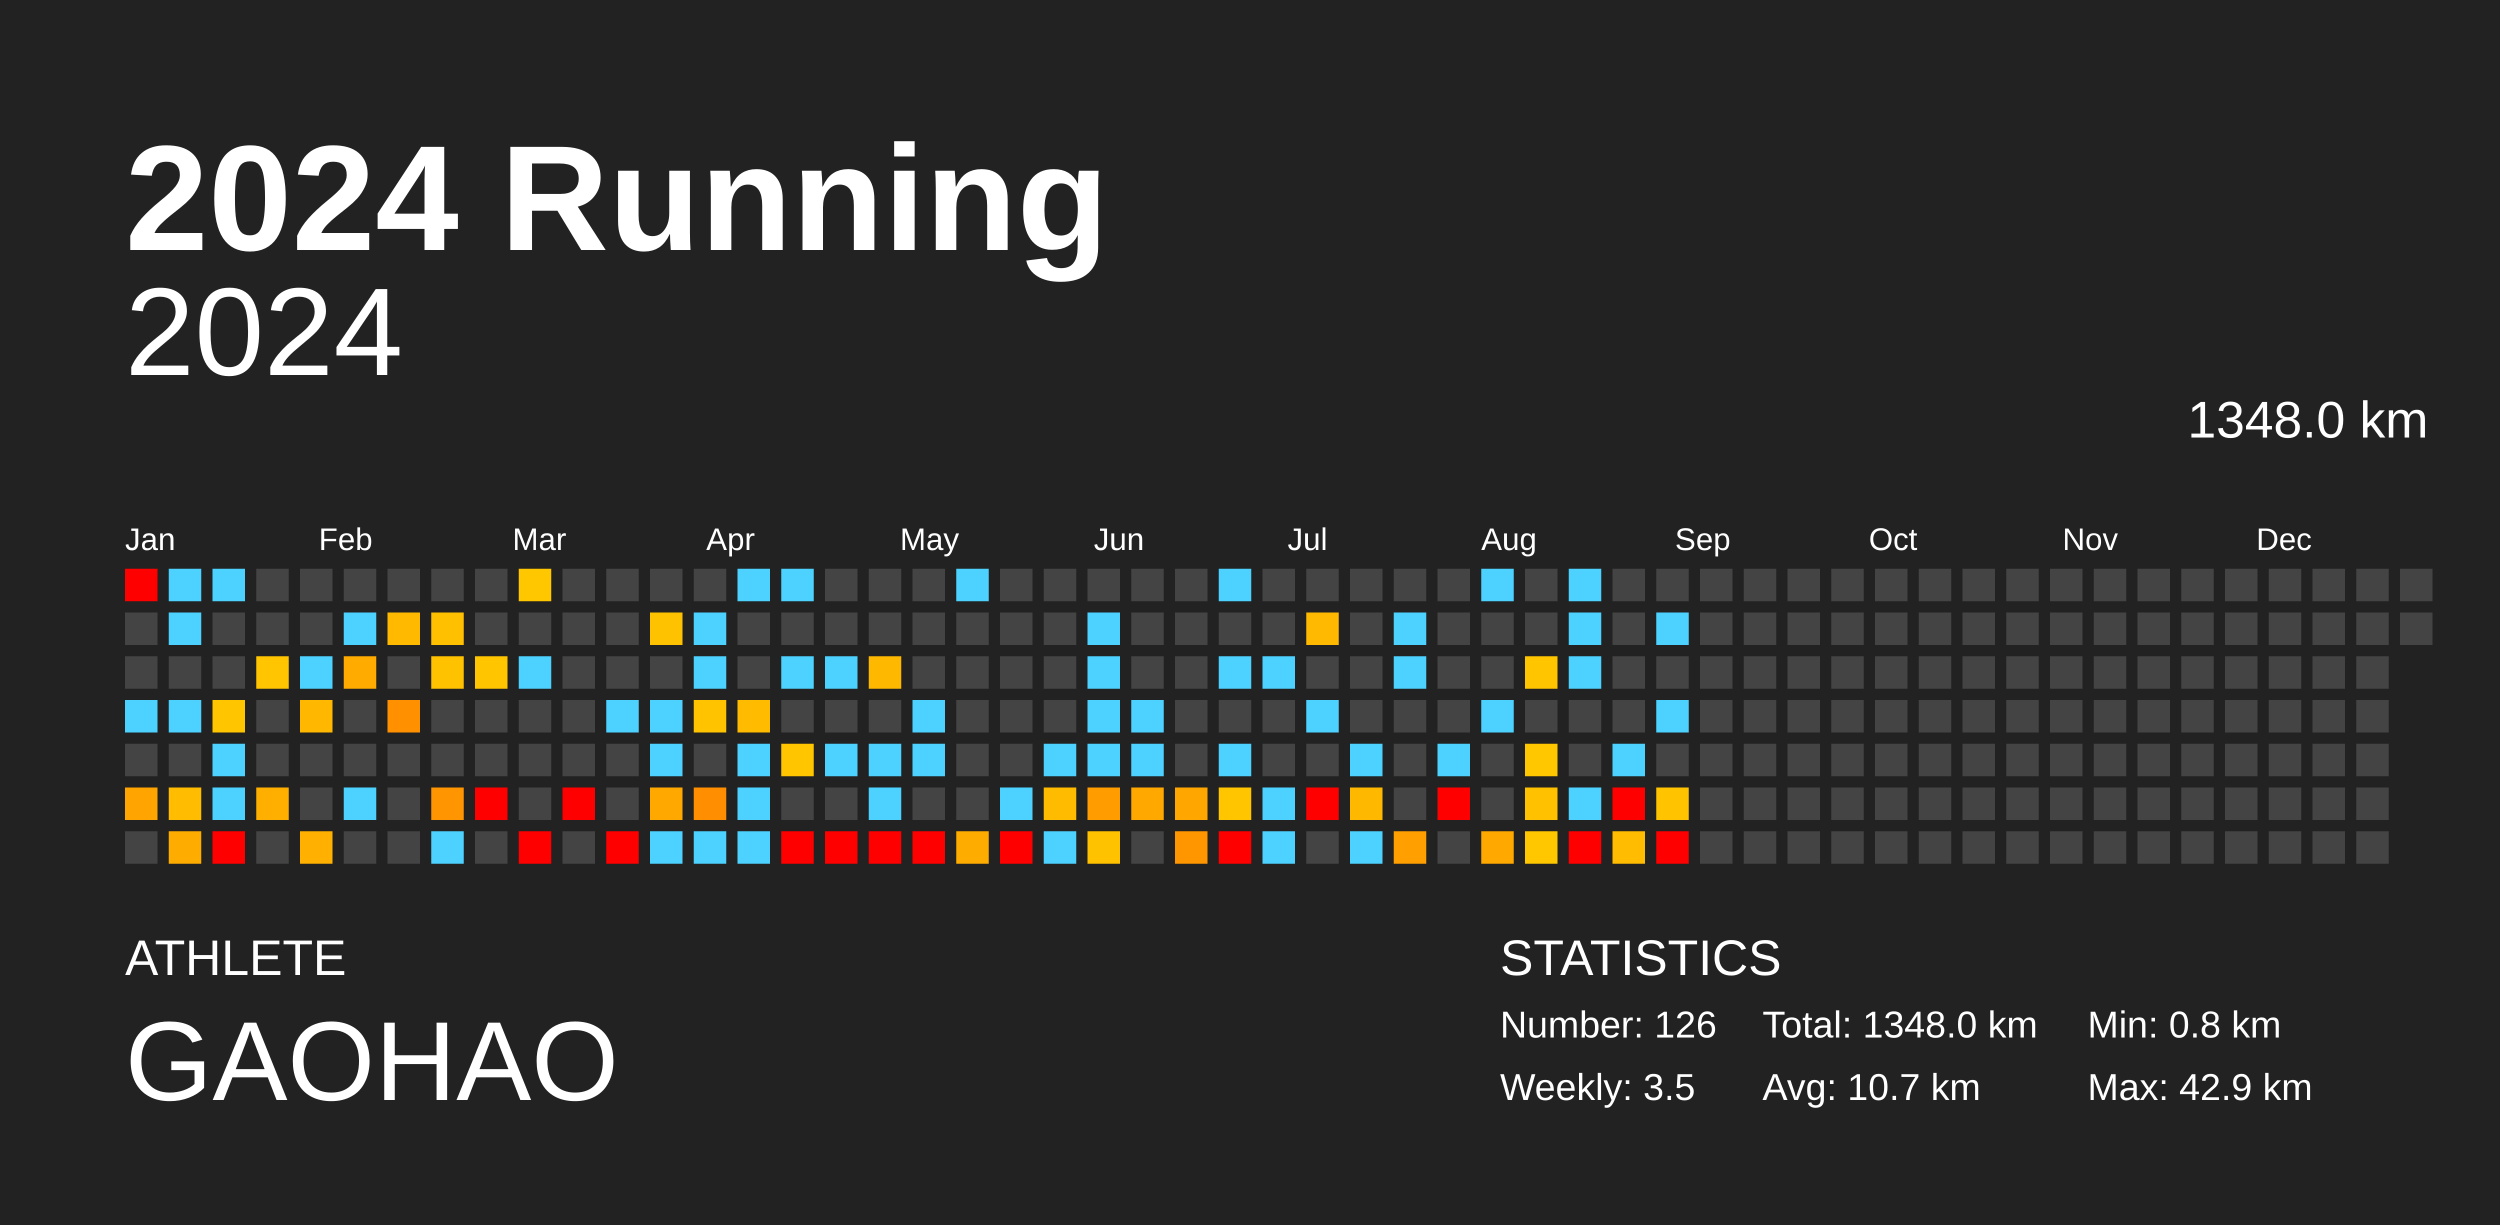
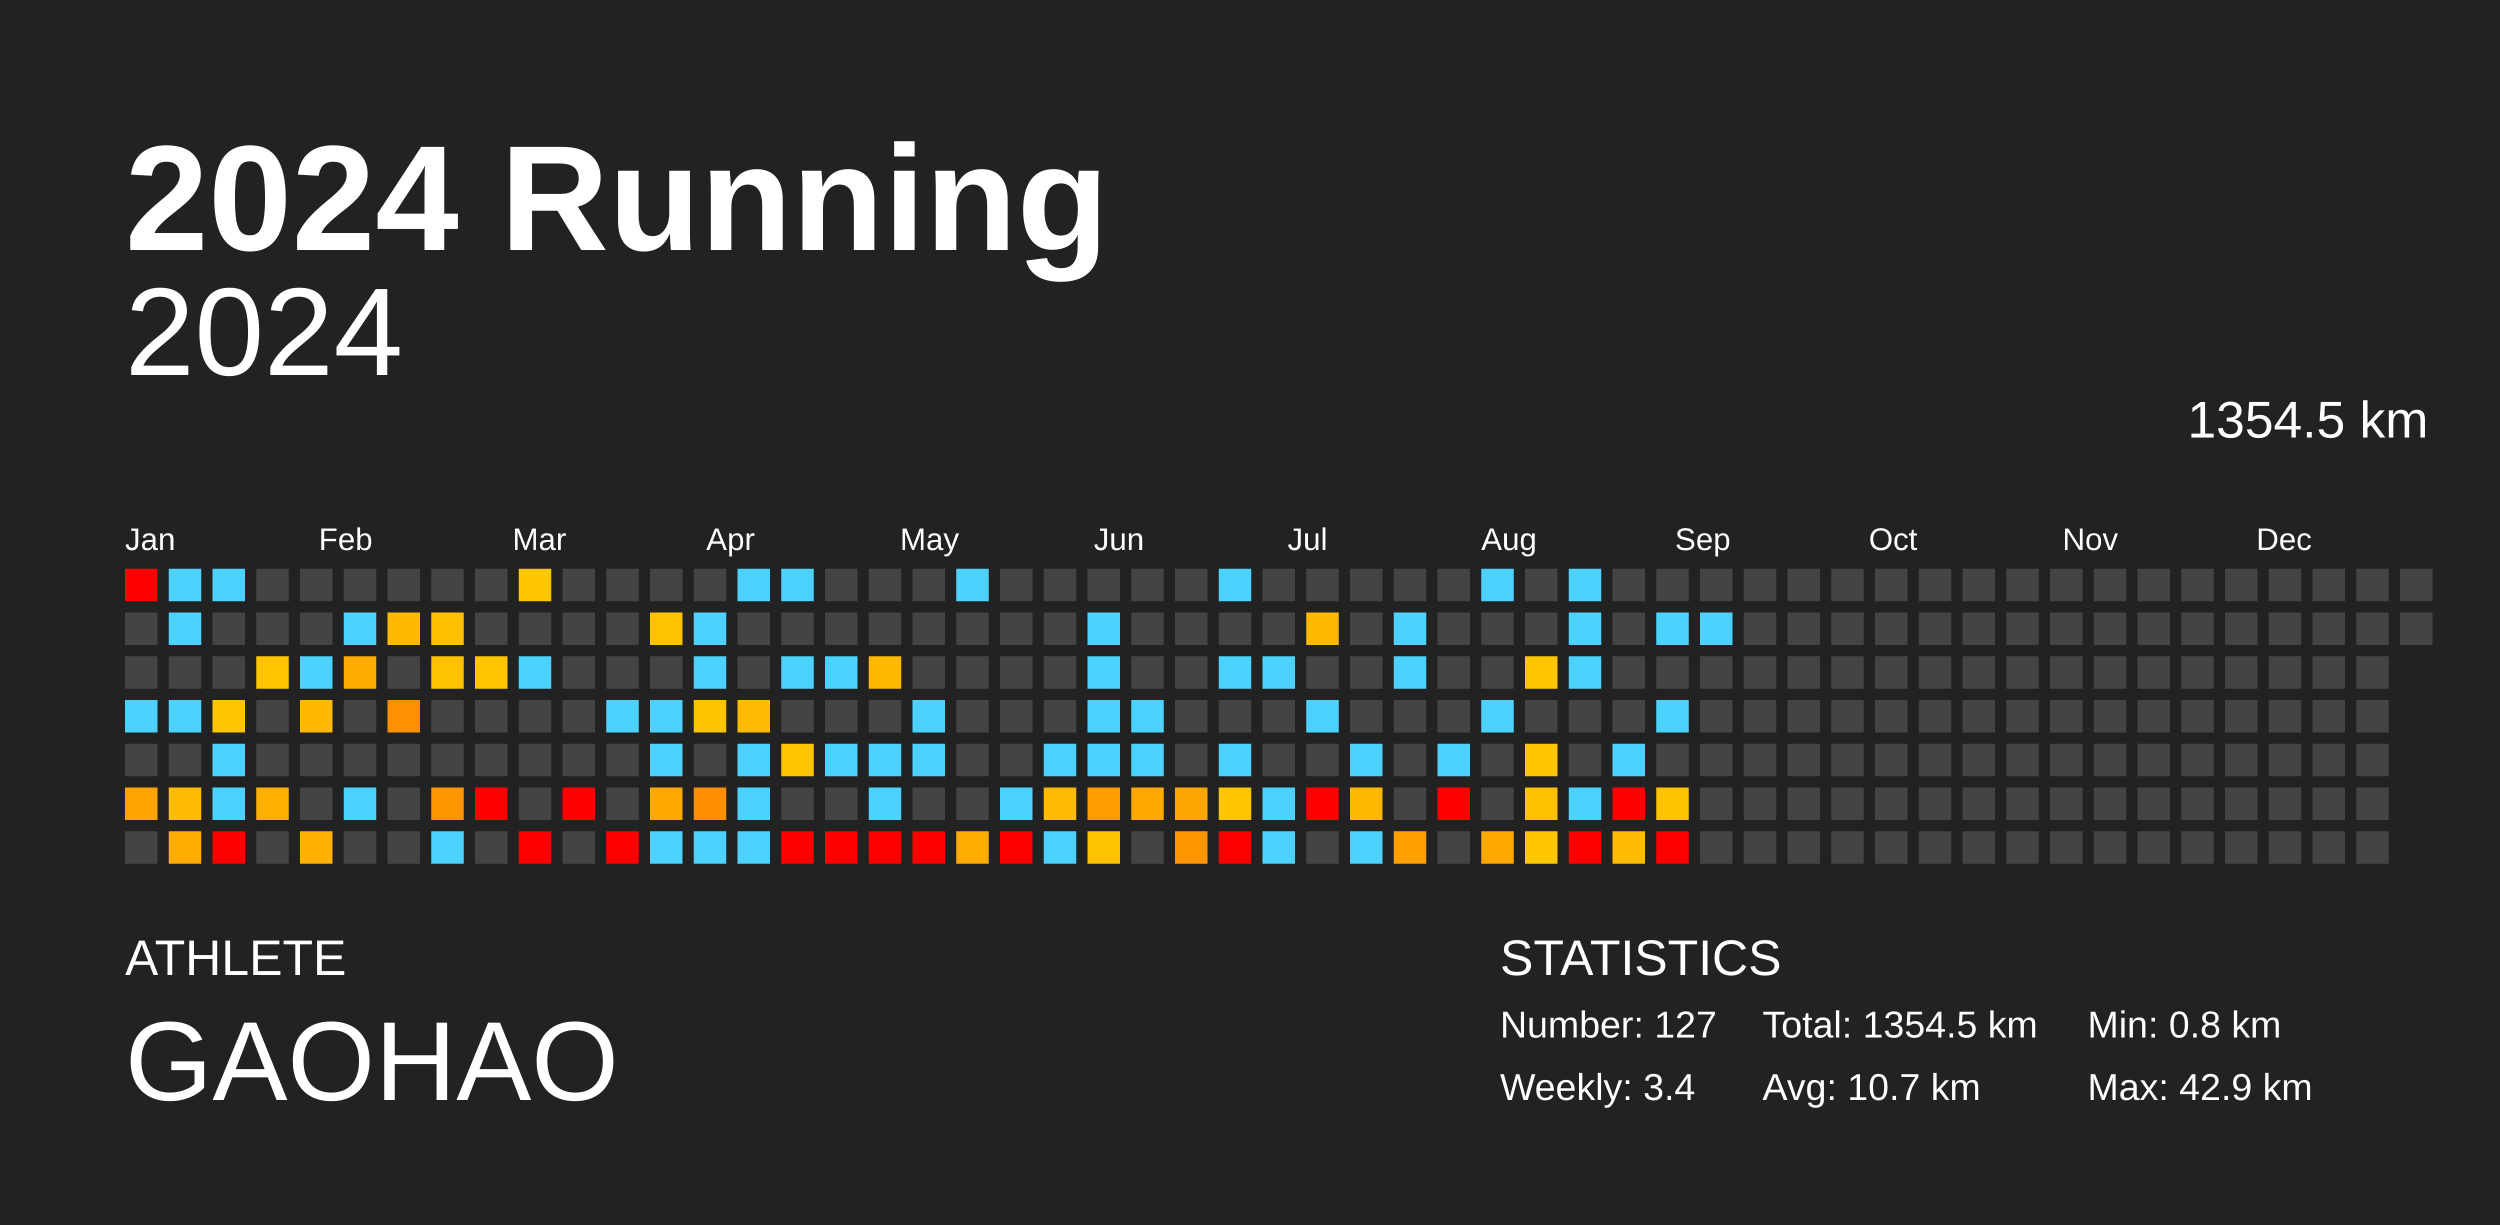
<svg xmlns="http://www.w3.org/2000/svg" baseProfile="full" height="98mm" version="1.1" viewBox="0,0,200,98" width="200mm">
  <defs />
  <rect fill="#222222" height="98" width="200" x="0" y="0" />
  <text fill="#FFFFFF" style="font-size:12px; font-family:Arial; font-weight:bold;" x="10" y="20">2024 Running</text>
  <text fill="#FFFFFF" style="font-size:4px; font-family:Arial" x="10" y="78">ATHLETE</text>
  <text fill="#FFFFFF" style="font-size:9px; font-family:Arial" x="10" y="88">GAOHAO</text>
  <text fill="#FFFFFF" style="font-size:4px; font-family:Arial" x="120" y="78">STATISTICS</text>
-   <text fill="#FFFFFF" style="font-size:3px; font-family:Arial" x="120" y="83">Number: 126</text>
-   <text fill="#FFFFFF" style="font-size:3px; font-family:Arial" x="120" y="88">Weekly: 3.5</text>
-   <text fill="#FFFFFF" style="font-size:3px; font-family:Arial" x="141" y="83">Total: 1348.0 km</text>
+   <text fill="#FFFFFF" style="font-size:3px; font-family:Arial" x="120" y="83">Number: 127</text>
+   <text fill="#FFFFFF" style="font-size:3px; font-family:Arial" x="120" y="88">Weekly: 3.4</text>
+   <text fill="#FFFFFF" style="font-size:3px; font-family:Arial" x="141" y="83">Total: 1354.5 km</text>
  <text fill="#FFFFFF" style="font-size:3px; font-family:Arial" x="141" y="88">Avg: 10.7 km</text>
  <text fill="#FFFFFF" style="font-size:3px; font-family:Arial" x="167" y="83">Min: 0.8 km</text>
  <text fill="#FFFFFF" style="font-size:3px; font-family:Arial" x="167" y="88">Max: 42.9 km</text>
  <text alignment-baseline="hanging" fill="#FFFFFF" style="font-size:10.0px; font-family:Arial;" x="10" y="30">2024</text>
-   <text alignment-baseline="hanging" fill="#FFFFFF" style="font-size:4.125px; font-family:Arial;" x="175" y="35">1348.0 km</text>
+   <text alignment-baseline="hanging" fill="#FFFFFF" style="font-size:4.125px; font-family:Arial;" x="175" y="35">1354.5 km</text>
  <text fill="#FFFFFF" style="font-size:2.5px; font-family:Arial" x="10.0" y="44">Jan</text>
  <text fill="#FFFFFF" style="font-size:2.5px; font-family:Arial" x="25.5" y="44">Feb</text>
  <text fill="#FFFFFF" style="font-size:2.5px; font-family:Arial" x="41.0" y="44">Mar</text>
  <text fill="#FFFFFF" style="font-size:2.5px; font-family:Arial" x="56.5" y="44">Apr</text>
  <text fill="#FFFFFF" style="font-size:2.5px; font-family:Arial" x="72.0" y="44">May</text>
  <text fill="#FFFFFF" style="font-size:2.5px; font-family:Arial" x="87.5" y="44">Jun</text>
  <text fill="#FFFFFF" style="font-size:2.5px; font-family:Arial" x="103.0" y="44">Jul</text>
  <text fill="#FFFFFF" style="font-size:2.5px; font-family:Arial" x="118.5" y="44">Aug</text>
  <text fill="#FFFFFF" style="font-size:2.5px; font-family:Arial" x="134.0" y="44">Sep</text>
  <text fill="#FFFFFF" style="font-size:2.5px; font-family:Arial" x="149.5" y="44">Oct</text>
  <text fill="#FFFFFF" style="font-size:2.5px; font-family:Arial" x="165.0" y="44">Nov</text>
  <text fill="#FFFFFF" style="font-size:2.5px; font-family:Arial" x="180.5" y="44">Dec</text>
  <rect fill="red" height="2.6" width="2.6" x="10.0" y="45.5" />
  <rect fill="#444444" height="2.6" width="2.6" x="10.0" y="49.0" />
  <rect fill="#444444" height="2.6" width="2.6" x="10.0" y="52.5" />
  <rect fill="#4dd2ff" height="2.6" width="2.6" x="10.0" y="56.0" />
  <rect fill="#444444" height="2.6" width="2.6" x="10.0" y="59.5" />
  <rect fill="#ffa400" height="2.6" width="2.6" x="10.0" y="63.0" />
  <rect fill="#444444" height="2.6" width="2.6" x="10.0" y="66.5" />
  <rect fill="#4dd2ff" height="2.6" width="2.6" x="13.5" y="45.5" />
  <rect fill="#4dd2ff" height="2.6" width="2.6" x="13.5" y="49.0" />
  <rect fill="#444444" height="2.6" width="2.6" x="13.5" y="52.5" />
  <rect fill="#4dd2ff" height="2.6" width="2.6" x="13.5" y="56.0" />
  <rect fill="#444444" height="2.6" width="2.6" x="13.5" y="59.5" />
  <rect fill="#ffbc00" height="2.6" width="2.6" x="13.5" y="63.0" />
  <rect fill="#ffac00" height="2.6" width="2.6" x="13.5" y="66.5" />
  <rect fill="#4dd2ff" height="2.6" width="2.6" x="17.0" y="45.5" />
  <rect fill="#444444" height="2.6" width="2.6" x="17.0" y="49.0" />
  <rect fill="#444444" height="2.6" width="2.6" x="17.0" y="52.5" />
  <rect fill="#ffc600" height="2.6" width="2.6" x="17.0" y="56.0" />
  <rect fill="#4dd2ff" height="2.6" width="2.6" x="17.0" y="59.5" />
  <rect fill="#4dd2ff" height="2.6" width="2.6" x="17.0" y="63.0" />
  <rect fill="red" height="2.6" width="2.6" x="17.0" y="66.5" />
  <rect fill="#444444" height="2.6" width="2.6" x="20.5" y="45.5" />
  <rect fill="#444444" height="2.6" width="2.6" x="20.5" y="49.0" />
  <rect fill="#ffc500" height="2.6" width="2.6" x="20.5" y="52.5" />
  <rect fill="#444444" height="2.6" width="2.6" x="20.5" y="56.0" />
  <rect fill="#444444" height="2.6" width="2.6" x="20.5" y="59.5" />
  <rect fill="#ffaf00" height="2.6" width="2.6" x="20.5" y="63.0" />
  <rect fill="#444444" height="2.6" width="2.6" x="20.5" y="66.5" />
  <rect fill="#444444" height="2.6" width="2.6" x="24.0" y="45.5" />
  <rect fill="#444444" height="2.6" width="2.6" x="24.0" y="49.0" />
  <rect fill="#4dd2ff" height="2.6" width="2.6" x="24.0" y="52.5" />
  <rect fill="#ffb700" height="2.6" width="2.6" x="24.0" y="56.0" />
  <rect fill="#444444" height="2.6" width="2.6" x="24.0" y="59.5" />
  <rect fill="#444444" height="2.6" width="2.6" x="24.0" y="63.0" />
  <rect fill="#ffb000" height="2.6" width="2.6" x="24.0" y="66.5" />
  <rect fill="#444444" height="2.6" width="2.6" x="27.5" y="45.5" />
  <rect fill="#4dd2ff" height="2.6" width="2.6" x="27.5" y="49.0" />
  <rect fill="#ffab00" height="2.6" width="2.6" x="27.5" y="52.5" />
  <rect fill="#444444" height="2.6" width="2.6" x="27.5" y="56.0" />
  <rect fill="#444444" height="2.6" width="2.6" x="27.5" y="59.5" />
  <rect fill="#4dd2ff" height="2.6" width="2.6" x="27.5" y="63.0" />
  <rect fill="#444444" height="2.6" width="2.6" x="27.5" y="66.5" />
  <rect fill="#444444" height="2.6" width="2.6" x="31.0" y="45.5" />
  <rect fill="#ffba00" height="2.6" width="2.6" x="31.0" y="49.0" />
  <rect fill="#444444" height="2.6" width="2.6" x="31.0" y="52.5" />
  <rect fill="#ff9100" height="2.6" width="2.6" x="31.0" y="56.0" />
  <rect fill="#444444" height="2.6" width="2.6" x="31.0" y="59.5" />
  <rect fill="#444444" height="2.6" width="2.6" x="31.0" y="63.0" />
  <rect fill="#444444" height="2.6" width="2.6" x="31.0" y="66.5" />
  <rect fill="#444444" height="2.6" width="2.6" x="34.5" y="45.5" />
  <rect fill="#ffc000" height="2.6" width="2.6" x="34.5" y="49.0" />
  <rect fill="#ffc200" height="2.6" width="2.6" x="34.5" y="52.5" />
  <rect fill="#444444" height="2.6" width="2.6" x="34.5" y="56.0" />
  <rect fill="#444444" height="2.6" width="2.6" x="34.5" y="59.5" />
  <rect fill="#ff9500" height="2.6" width="2.6" x="34.5" y="63.0" />
  <rect fill="#4dd2ff" height="2.6" width="2.6" x="34.5" y="66.5" />
  <rect fill="#444444" height="2.6" width="2.6" x="38.0" y="45.5" />
  <rect fill="#444444" height="2.6" width="2.6" x="38.0" y="49.0" />
  <rect fill="#ffc600" height="2.6" width="2.6" x="38.0" y="52.5" />
  <rect fill="#444444" height="2.6" width="2.6" x="38.0" y="56.0" />
  <rect fill="#444444" height="2.6" width="2.6" x="38.0" y="59.5" />
  <rect fill="red" height="2.6" width="2.6" x="38.0" y="63.0" />
  <rect fill="#444444" height="2.6" width="2.6" x="38.0" y="66.5" />
  <rect fill="#ffc700" height="2.6" width="2.6" x="41.5" y="45.5" />
  <rect fill="#444444" height="2.6" width="2.6" x="41.5" y="49.0" />
  <rect fill="#4dd2ff" height="2.6" width="2.6" x="41.5" y="52.5" />
  <rect fill="#444444" height="2.6" width="2.6" x="41.5" y="56.0" />
  <rect fill="#444444" height="2.6" width="2.6" x="41.5" y="59.5" />
  <rect fill="#444444" height="2.6" width="2.6" x="41.5" y="63.0" />
  <rect fill="red" height="2.6" width="2.6" x="41.5" y="66.5" />
  <rect fill="#444444" height="2.6" width="2.6" x="45.0" y="45.5" />
  <rect fill="#444444" height="2.6" width="2.6" x="45.0" y="49.0" />
  <rect fill="#444444" height="2.6" width="2.6" x="45.0" y="52.5" />
  <rect fill="#444444" height="2.6" width="2.6" x="45.0" y="56.0" />
  <rect fill="#444444" height="2.6" width="2.6" x="45.0" y="59.5" />
  <rect fill="red" height="2.6" width="2.6" x="45.0" y="63.0" />
  <rect fill="#444444" height="2.6" width="2.6" x="45.0" y="66.5" />
  <rect fill="#444444" height="2.6" width="2.6" x="48.5" y="45.5" />
  <rect fill="#444444" height="2.6" width="2.6" x="48.5" y="49.0" />
  <rect fill="#444444" height="2.6" width="2.6" x="48.5" y="52.5" />
  <rect fill="#4dd2ff" height="2.6" width="2.6" x="48.5" y="56.0" />
  <rect fill="#444444" height="2.6" width="2.6" x="48.5" y="59.5" />
  <rect fill="#444444" height="2.6" width="2.6" x="48.5" y="63.0" />
  <rect fill="red" height="2.6" width="2.6" x="48.5" y="66.5" />
  <rect fill="#444444" height="2.6" width="2.6" x="52.0" y="45.5" />
  <rect fill="#ffc200" height="2.6" width="2.6" x="52.0" y="49.0" />
  <rect fill="#444444" height="2.6" width="2.6" x="52.0" y="52.5" />
  <rect fill="#4dd2ff" height="2.6" width="2.6" x="52.0" y="56.0" />
  <rect fill="#4dd2ff" height="2.6" width="2.6" x="52.0" y="59.5" />
  <rect fill="#ffa800" height="2.6" width="2.6" x="52.0" y="63.0" />
  <rect fill="#4dd2ff" height="2.6" width="2.6" x="52.0" y="66.5" />
  <rect fill="#444444" height="2.6" width="2.6" x="55.5" y="45.5" />
  <rect fill="#4dd2ff" height="2.6" width="2.6" x="55.5" y="49.0" />
  <rect fill="#4dd2ff" height="2.6" width="2.6" x="55.5" y="52.5" />
  <rect fill="#ffc300" height="2.6" width="2.6" x="55.5" y="56.0" />
  <rect fill="#444444" height="2.6" width="2.6" x="55.5" y="59.5" />
  <rect fill="#ff8e00" height="2.6" width="2.6" x="55.5" y="63.0" />
  <rect fill="#4dd2ff" height="2.6" width="2.6" x="55.5" y="66.5" />
  <rect fill="#4dd2ff" height="2.6" width="2.6" x="59.0" y="45.5" />
  <rect fill="#444444" height="2.6" width="2.6" x="59.0" y="49.0" />
  <rect fill="#444444" height="2.6" width="2.6" x="59.0" y="52.5" />
  <rect fill="#ffbb00" height="2.6" width="2.6" x="59.0" y="56.0" />
  <rect fill="#4dd2ff" height="2.6" width="2.6" x="59.0" y="59.5" />
  <rect fill="#4dd2ff" height="2.6" width="2.6" x="59.0" y="63.0" />
  <rect fill="#4dd2ff" height="2.6" width="2.6" x="59.0" y="66.5" />
  <rect fill="#4dd2ff" height="2.6" width="2.6" x="62.5" y="45.5" />
  <rect fill="#444444" height="2.6" width="2.6" x="62.5" y="49.0" />
  <rect fill="#4dd2ff" height="2.6" width="2.6" x="62.5" y="52.5" />
  <rect fill="#444444" height="2.6" width="2.6" x="62.5" y="56.0" />
  <rect fill="#ffc600" height="2.6" width="2.6" x="62.5" y="59.5" />
  <rect fill="#444444" height="2.6" width="2.6" x="62.5" y="63.0" />
  <rect fill="red" height="2.6" width="2.6" x="62.5" y="66.5" />
  <rect fill="#444444" height="2.6" width="2.6" x="66.0" y="45.5" />
  <rect fill="#444444" height="2.6" width="2.6" x="66.0" y="49.0" />
  <rect fill="#4dd2ff" height="2.6" width="2.6" x="66.0" y="52.5" />
  <rect fill="#444444" height="2.6" width="2.6" x="66.0" y="56.0" />
  <rect fill="#4dd2ff" height="2.6" width="2.6" x="66.0" y="59.5" />
  <rect fill="#444444" height="2.6" width="2.6" x="66.0" y="63.0" />
  <rect fill="red" height="2.6" width="2.6" x="66.0" y="66.5" />
  <rect fill="#444444" height="2.6" width="2.6" x="69.5" y="45.5" />
  <rect fill="#444444" height="2.6" width="2.6" x="69.5" y="49.0" />
  <rect fill="#ffb800" height="2.6" width="2.6" x="69.5" y="52.5" />
  <rect fill="#444444" height="2.6" width="2.6" x="69.5" y="56.0" />
  <rect fill="#4dd2ff" height="2.6" width="2.6" x="69.5" y="59.5" />
  <rect fill="#4dd2ff" height="2.6" width="2.6" x="69.5" y="63.0" />
  <rect fill="red" height="2.6" width="2.6" x="69.5" y="66.5" />
  <rect fill="#444444" height="2.6" width="2.6" x="73.0" y="45.5" />
  <rect fill="#444444" height="2.6" width="2.6" x="73.0" y="49.0" />
  <rect fill="#444444" height="2.6" width="2.6" x="73.0" y="52.5" />
  <rect fill="#4dd2ff" height="2.6" width="2.6" x="73.0" y="56.0" />
  <rect fill="#4dd2ff" height="2.6" width="2.6" x="73.0" y="59.5" />
  <rect fill="#444444" height="2.6" width="2.6" x="73.0" y="63.0" />
  <rect fill="red" height="2.6" width="2.6" x="73.0" y="66.5" />
  <rect fill="#4dd2ff" height="2.6" width="2.6" x="76.5" y="45.5" />
  <rect fill="#444444" height="2.6" width="2.6" x="76.5" y="49.0" />
  <rect fill="#444444" height="2.6" width="2.6" x="76.5" y="52.5" />
  <rect fill="#444444" height="2.6" width="2.6" x="76.5" y="56.0" />
  <rect fill="#444444" height="2.6" width="2.6" x="76.5" y="59.5" />
  <rect fill="#444444" height="2.6" width="2.6" x="76.5" y="63.0" />
  <rect fill="#ffac00" height="2.6" width="2.6" x="76.5" y="66.5" />
  <rect fill="#444444" height="2.6" width="2.6" x="80.0" y="45.5" />
  <rect fill="#444444" height="2.6" width="2.6" x="80.0" y="49.0" />
  <rect fill="#444444" height="2.6" width="2.6" x="80.0" y="52.5" />
  <rect fill="#444444" height="2.6" width="2.6" x="80.0" y="56.0" />
  <rect fill="#444444" height="2.6" width="2.6" x="80.0" y="59.5" />
  <rect fill="#4dd2ff" height="2.6" width="2.6" x="80.0" y="63.0" />
  <rect fill="red" height="2.6" width="2.6" x="80.0" y="66.5" />
  <rect fill="#444444" height="2.6" width="2.6" x="83.5" y="45.5" />
  <rect fill="#444444" height="2.6" width="2.6" x="83.5" y="49.0" />
  <rect fill="#444444" height="2.6" width="2.6" x="83.5" y="52.5" />
  <rect fill="#444444" height="2.6" width="2.6" x="83.5" y="56.0" />
  <rect fill="#4dd2ff" height="2.6" width="2.6" x="83.5" y="59.5" />
  <rect fill="#ffbb00" height="2.6" width="2.6" x="83.5" y="63.0" />
  <rect fill="#4dd2ff" height="2.6" width="2.6" x="83.5" y="66.5" />
  <rect fill="#444444" height="2.6" width="2.6" x="87.0" y="45.5" />
  <rect fill="#4dd2ff" height="2.6" width="2.6" x="87.0" y="49.0" />
  <rect fill="#4dd2ff" height="2.6" width="2.6" x="87.0" y="52.5" />
  <rect fill="#4dd2ff" height="2.6" width="2.6" x="87.0" y="56.0" />
  <rect fill="#4dd2ff" height="2.6" width="2.6" x="87.0" y="59.5" />
  <rect fill="#ff9c00" height="2.6" width="2.6" x="87.0" y="63.0" />
  <rect fill="#ffc200" height="2.6" width="2.6" x="87.0" y="66.5" />
  <rect fill="#444444" height="2.6" width="2.6" x="90.5" y="45.5" />
  <rect fill="#444444" height="2.6" width="2.6" x="90.5" y="49.0" />
  <rect fill="#444444" height="2.6" width="2.6" x="90.5" y="52.5" />
  <rect fill="#4dd2ff" height="2.6" width="2.6" x="90.5" y="56.0" />
  <rect fill="#4dd2ff" height="2.6" width="2.6" x="90.5" y="59.5" />
  <rect fill="#ffa800" height="2.6" width="2.6" x="90.5" y="63.0" />
  <rect fill="#444444" height="2.6" width="2.6" x="90.5" y="66.5" />
  <rect fill="#444444" height="2.6" width="2.6" x="94.0" y="45.5" />
  <rect fill="#444444" height="2.6" width="2.6" x="94.0" y="49.0" />
  <rect fill="#444444" height="2.6" width="2.6" x="94.0" y="52.5" />
  <rect fill="#444444" height="2.6" width="2.6" x="94.0" y="56.0" />
  <rect fill="#444444" height="2.6" width="2.6" x="94.0" y="59.5" />
  <rect fill="#ffa700" height="2.6" width="2.6" x="94.0" y="63.0" />
  <rect fill="#ff9600" height="2.6" width="2.6" x="94.0" y="66.5" />
  <rect fill="#4dd2ff" height="2.6" width="2.6" x="97.5" y="45.5" />
  <rect fill="#444444" height="2.6" width="2.6" x="97.5" y="49.0" />
  <rect fill="#4dd2ff" height="2.6" width="2.6" x="97.5" y="52.5" />
  <rect fill="#444444" height="2.6" width="2.6" x="97.5" y="56.0" />
  <rect fill="#4dd2ff" height="2.6" width="2.6" x="97.5" y="59.5" />
  <rect fill="#ffc600" height="2.6" width="2.6" x="97.5" y="63.0" />
  <rect fill="red" height="2.6" width="2.6" x="97.5" y="66.5" />
  <rect fill="#444444" height="2.6" width="2.6" x="101.0" y="45.5" />
  <rect fill="#444444" height="2.6" width="2.6" x="101.0" y="49.0" />
  <rect fill="#4dd2ff" height="2.6" width="2.6" x="101.0" y="52.5" />
  <rect fill="#444444" height="2.6" width="2.6" x="101.0" y="56.0" />
  <rect fill="#444444" height="2.6" width="2.6" x="101.0" y="59.5" />
  <rect fill="#4dd2ff" height="2.6" width="2.6" x="101.0" y="63.0" />
  <rect fill="#4dd2ff" height="2.6" width="2.6" x="101.0" y="66.5" />
  <rect fill="#444444" height="2.6" width="2.6" x="104.5" y="45.5" />
  <rect fill="#ffb900" height="2.6" width="2.6" x="104.5" y="49.0" />
  <rect fill="#444444" height="2.6" width="2.6" x="104.5" y="52.5" />
  <rect fill="#4dd2ff" height="2.6" width="2.6" x="104.5" y="56.0" />
  <rect fill="#444444" height="2.6" width="2.6" x="104.5" y="59.5" />
  <rect fill="red" height="2.6" width="2.6" x="104.5" y="63.0" />
  <rect fill="#444444" height="2.6" width="2.6" x="104.5" y="66.5" />
  <rect fill="#444444" height="2.6" width="2.6" x="108.0" y="45.5" />
  <rect fill="#444444" height="2.6" width="2.6" x="108.0" y="49.0" />
  <rect fill="#444444" height="2.6" width="2.6" x="108.0" y="52.5" />
  <rect fill="#444444" height="2.6" width="2.6" x="108.0" y="56.0" />
  <rect fill="#4dd2ff" height="2.6" width="2.6" x="108.0" y="59.5" />
  <rect fill="#ffb800" height="2.6" width="2.6" x="108.0" y="63.0" />
  <rect fill="#4dd2ff" height="2.6" width="2.6" x="108.0" y="66.5" />
  <rect fill="#444444" height="2.6" width="2.6" x="111.5" y="45.5" />
  <rect fill="#4dd2ff" height="2.6" width="2.6" x="111.5" y="49.0" />
  <rect fill="#4dd2ff" height="2.6" width="2.6" x="111.5" y="52.5" />
  <rect fill="#444444" height="2.6" width="2.6" x="111.5" y="56.0" />
  <rect fill="#444444" height="2.6" width="2.6" x="111.5" y="59.5" />
  <rect fill="#444444" height="2.6" width="2.6" x="111.5" y="63.0" />
  <rect fill="#ffa000" height="2.6" width="2.6" x="111.5" y="66.5" />
  <rect fill="#444444" height="2.6" width="2.6" x="115.0" y="45.5" />
  <rect fill="#444444" height="2.6" width="2.6" x="115.0" y="49.0" />
  <rect fill="#444444" height="2.6" width="2.6" x="115.0" y="52.5" />
  <rect fill="#444444" height="2.6" width="2.6" x="115.0" y="56.0" />
  <rect fill="#4dd2ff" height="2.6" width="2.6" x="115.0" y="59.5" />
  <rect fill="red" height="2.6" width="2.6" x="115.0" y="63.0" />
  <rect fill="#444444" height="2.6" width="2.6" x="115.0" y="66.5" />
  <rect fill="#4dd2ff" height="2.6" width="2.6" x="118.5" y="45.5" />
  <rect fill="#444444" height="2.6" width="2.6" x="118.5" y="49.0" />
  <rect fill="#444444" height="2.6" width="2.6" x="118.5" y="52.5" />
  <rect fill="#4dd2ff" height="2.6" width="2.6" x="118.5" y="56.0" />
  <rect fill="#444444" height="2.6" width="2.6" x="118.5" y="59.5" />
  <rect fill="#444444" height="2.6" width="2.6" x="118.5" y="63.0" />
  <rect fill="#ffa800" height="2.6" width="2.6" x="118.5" y="66.5" />
  <rect fill="#444444" height="2.6" width="2.6" x="122.0" y="45.5" />
  <rect fill="#444444" height="2.6" width="2.6" x="122.0" y="49.0" />
  <rect fill="#ffc600" height="2.6" width="2.6" x="122.0" y="52.5" />
  <rect fill="#444444" height="2.6" width="2.6" x="122.0" y="56.0" />
  <rect fill="#ffc700" height="2.6" width="2.6" x="122.0" y="59.5" />
  <rect fill="#ffc100" height="2.6" width="2.6" x="122.0" y="63.0" />
  <rect fill="#ffc700" height="2.6" width="2.6" x="122.0" y="66.5" />
  <rect fill="#4dd2ff" height="2.6" width="2.6" x="125.5" y="45.5" />
  <rect fill="#4dd2ff" height="2.6" width="2.6" x="125.5" y="49.0" />
  <rect fill="#4dd2ff" height="2.6" width="2.6" x="125.5" y="52.5" />
  <rect fill="#444444" height="2.6" width="2.6" x="125.5" y="56.0" />
  <rect fill="#444444" height="2.6" width="2.6" x="125.5" y="59.5" />
  <rect fill="#4dd2ff" height="2.6" width="2.6" x="125.5" y="63.0" />
  <rect fill="red" height="2.6" width="2.6" x="125.5" y="66.5" />
  <rect fill="#444444" height="2.6" width="2.6" x="129.0" y="45.5" />
  <rect fill="#444444" height="2.6" width="2.6" x="129.0" y="49.0" />
  <rect fill="#444444" height="2.6" width="2.6" x="129.0" y="52.5" />
  <rect fill="#444444" height="2.6" width="2.6" x="129.0" y="56.0" />
  <rect fill="#4dd2ff" height="2.6" width="2.6" x="129.0" y="59.5" />
  <rect fill="red" height="2.6" width="2.6" x="129.0" y="63.0" />
  <rect fill="#ffbc00" height="2.6" width="2.6" x="129.0" y="66.5" />
  <rect fill="#444444" height="2.6" width="2.6" x="132.5" y="45.5" />
  <rect fill="#4dd2ff" height="2.6" width="2.6" x="132.5" y="49.0" />
  <rect fill="#444444" height="2.6" width="2.6" x="132.5" y="52.5" />
  <rect fill="#4dd2ff" height="2.6" width="2.6" x="132.5" y="56.0" />
  <rect fill="#444444" height="2.6" width="2.6" x="132.5" y="59.5" />
  <rect fill="#ffc300" height="2.6" width="2.6" x="132.5" y="63.0" />
  <rect fill="red" height="2.6" width="2.6" x="132.5" y="66.5" />
  <rect fill="#444444" height="2.6" width="2.6" x="136.0" y="45.5" />
-   <rect fill="#444444" height="2.6" width="2.6" x="136.0" y="49.0" />
+   <rect fill="#4dd2ff" height="2.6" width="2.6" x="136.0" y="49.0" />
  <rect fill="#444444" height="2.6" width="2.6" x="136.0" y="52.5" />
  <rect fill="#444444" height="2.6" width="2.6" x="136.0" y="56.0" />
  <rect fill="#444444" height="2.6" width="2.6" x="136.0" y="59.5" />
  <rect fill="#444444" height="2.6" width="2.6" x="136.0" y="63.0" />
  <rect fill="#444444" height="2.6" width="2.6" x="136.0" y="66.5" />
  <rect fill="#444444" height="2.6" width="2.6" x="139.5" y="45.5" />
  <rect fill="#444444" height="2.6" width="2.6" x="139.5" y="49.0" />
  <rect fill="#444444" height="2.6" width="2.6" x="139.5" y="52.5" />
  <rect fill="#444444" height="2.6" width="2.6" x="139.5" y="56.0" />
  <rect fill="#444444" height="2.6" width="2.6" x="139.5" y="59.5" />
  <rect fill="#444444" height="2.6" width="2.6" x="139.5" y="63.0" />
  <rect fill="#444444" height="2.6" width="2.6" x="139.5" y="66.5" />
  <rect fill="#444444" height="2.6" width="2.6" x="143.0" y="45.5" />
  <rect fill="#444444" height="2.6" width="2.6" x="143.0" y="49.0" />
  <rect fill="#444444" height="2.6" width="2.6" x="143.0" y="52.5" />
  <rect fill="#444444" height="2.6" width="2.6" x="143.0" y="56.0" />
  <rect fill="#444444" height="2.6" width="2.6" x="143.0" y="59.5" />
  <rect fill="#444444" height="2.6" width="2.6" x="143.0" y="63.0" />
  <rect fill="#444444" height="2.6" width="2.6" x="143.0" y="66.5" />
  <rect fill="#444444" height="2.6" width="2.6" x="146.5" y="45.5" />
  <rect fill="#444444" height="2.6" width="2.6" x="146.5" y="49.0" />
  <rect fill="#444444" height="2.6" width="2.6" x="146.5" y="52.5" />
  <rect fill="#444444" height="2.6" width="2.6" x="146.5" y="56.0" />
  <rect fill="#444444" height="2.6" width="2.6" x="146.5" y="59.5" />
  <rect fill="#444444" height="2.6" width="2.6" x="146.5" y="63.0" />
  <rect fill="#444444" height="2.6" width="2.6" x="146.5" y="66.5" />
  <rect fill="#444444" height="2.6" width="2.6" x="150.0" y="45.5" />
  <rect fill="#444444" height="2.6" width="2.6" x="150.0" y="49.0" />
  <rect fill="#444444" height="2.6" width="2.6" x="150.0" y="52.5" />
  <rect fill="#444444" height="2.6" width="2.6" x="150.0" y="56.0" />
  <rect fill="#444444" height="2.6" width="2.6" x="150.0" y="59.5" />
  <rect fill="#444444" height="2.6" width="2.6" x="150.0" y="63.0" />
  <rect fill="#444444" height="2.6" width="2.6" x="150.0" y="66.5" />
  <rect fill="#444444" height="2.6" width="2.6" x="153.5" y="45.5" />
  <rect fill="#444444" height="2.6" width="2.6" x="153.5" y="49.0" />
  <rect fill="#444444" height="2.6" width="2.6" x="153.5" y="52.5" />
  <rect fill="#444444" height="2.6" width="2.6" x="153.5" y="56.0" />
  <rect fill="#444444" height="2.6" width="2.6" x="153.5" y="59.5" />
  <rect fill="#444444" height="2.6" width="2.6" x="153.5" y="63.0" />
  <rect fill="#444444" height="2.6" width="2.6" x="153.5" y="66.5" />
  <rect fill="#444444" height="2.6" width="2.6" x="157.0" y="45.5" />
  <rect fill="#444444" height="2.6" width="2.6" x="157.0" y="49.0" />
  <rect fill="#444444" height="2.6" width="2.6" x="157.0" y="52.5" />
  <rect fill="#444444" height="2.6" width="2.6" x="157.0" y="56.0" />
  <rect fill="#444444" height="2.6" width="2.6" x="157.0" y="59.5" />
  <rect fill="#444444" height="2.6" width="2.6" x="157.0" y="63.0" />
  <rect fill="#444444" height="2.6" width="2.6" x="157.0" y="66.5" />
  <rect fill="#444444" height="2.6" width="2.6" x="160.5" y="45.5" />
  <rect fill="#444444" height="2.6" width="2.6" x="160.5" y="49.0" />
  <rect fill="#444444" height="2.6" width="2.6" x="160.5" y="52.5" />
  <rect fill="#444444" height="2.6" width="2.6" x="160.5" y="56.0" />
  <rect fill="#444444" height="2.6" width="2.6" x="160.5" y="59.5" />
  <rect fill="#444444" height="2.6" width="2.6" x="160.5" y="63.0" />
  <rect fill="#444444" height="2.6" width="2.6" x="160.5" y="66.5" />
  <rect fill="#444444" height="2.6" width="2.6" x="164.0" y="45.5" />
  <rect fill="#444444" height="2.6" width="2.6" x="164.0" y="49.0" />
  <rect fill="#444444" height="2.6" width="2.6" x="164.0" y="52.5" />
  <rect fill="#444444" height="2.6" width="2.6" x="164.0" y="56.0" />
  <rect fill="#444444" height="2.6" width="2.6" x="164.0" y="59.5" />
  <rect fill="#444444" height="2.6" width="2.6" x="164.0" y="63.0" />
  <rect fill="#444444" height="2.6" width="2.6" x="164.0" y="66.5" />
  <rect fill="#444444" height="2.6" width="2.6" x="167.5" y="45.5" />
  <rect fill="#444444" height="2.6" width="2.6" x="167.5" y="49.0" />
  <rect fill="#444444" height="2.6" width="2.6" x="167.5" y="52.5" />
  <rect fill="#444444" height="2.6" width="2.6" x="167.5" y="56.0" />
  <rect fill="#444444" height="2.6" width="2.6" x="167.5" y="59.5" />
  <rect fill="#444444" height="2.6" width="2.6" x="167.5" y="63.0" />
  <rect fill="#444444" height="2.6" width="2.6" x="167.5" y="66.5" />
  <rect fill="#444444" height="2.6" width="2.6" x="171.0" y="45.5" />
  <rect fill="#444444" height="2.6" width="2.6" x="171.0" y="49.0" />
  <rect fill="#444444" height="2.6" width="2.6" x="171.0" y="52.5" />
  <rect fill="#444444" height="2.6" width="2.6" x="171.0" y="56.0" />
  <rect fill="#444444" height="2.6" width="2.6" x="171.0" y="59.5" />
  <rect fill="#444444" height="2.6" width="2.6" x="171.0" y="63.0" />
  <rect fill="#444444" height="2.6" width="2.6" x="171.0" y="66.5" />
  <rect fill="#444444" height="2.6" width="2.6" x="174.5" y="45.5" />
  <rect fill="#444444" height="2.6" width="2.6" x="174.5" y="49.0" />
  <rect fill="#444444" height="2.6" width="2.6" x="174.5" y="52.5" />
  <rect fill="#444444" height="2.6" width="2.6" x="174.5" y="56.0" />
  <rect fill="#444444" height="2.6" width="2.6" x="174.5" y="59.5" />
  <rect fill="#444444" height="2.6" width="2.6" x="174.5" y="63.0" />
  <rect fill="#444444" height="2.6" width="2.6" x="174.5" y="66.5" />
  <rect fill="#444444" height="2.6" width="2.6" x="178.0" y="45.5" />
  <rect fill="#444444" height="2.6" width="2.6" x="178.0" y="49.0" />
  <rect fill="#444444" height="2.6" width="2.6" x="178.0" y="52.5" />
  <rect fill="#444444" height="2.6" width="2.6" x="178.0" y="56.0" />
  <rect fill="#444444" height="2.6" width="2.6" x="178.0" y="59.5" />
  <rect fill="#444444" height="2.6" width="2.6" x="178.0" y="63.0" />
  <rect fill="#444444" height="2.6" width="2.6" x="178.0" y="66.5" />
  <rect fill="#444444" height="2.6" width="2.6" x="181.5" y="45.5" />
  <rect fill="#444444" height="2.6" width="2.6" x="181.5" y="49.0" />
  <rect fill="#444444" height="2.6" width="2.6" x="181.5" y="52.5" />
  <rect fill="#444444" height="2.6" width="2.6" x="181.5" y="56.0" />
  <rect fill="#444444" height="2.6" width="2.6" x="181.5" y="59.5" />
  <rect fill="#444444" height="2.6" width="2.6" x="181.5" y="63.0" />
  <rect fill="#444444" height="2.6" width="2.6" x="181.5" y="66.5" />
  <rect fill="#444444" height="2.6" width="2.6" x="185.0" y="45.5" />
  <rect fill="#444444" height="2.6" width="2.6" x="185.0" y="49.0" />
  <rect fill="#444444" height="2.6" width="2.6" x="185.0" y="52.5" />
  <rect fill="#444444" height="2.6" width="2.6" x="185.0" y="56.0" />
  <rect fill="#444444" height="2.6" width="2.6" x="185.0" y="59.5" />
  <rect fill="#444444" height="2.6" width="2.6" x="185.0" y="63.0" />
  <rect fill="#444444" height="2.6" width="2.6" x="185.0" y="66.5" />
  <rect fill="#444444" height="2.6" width="2.6" x="188.5" y="45.5" />
  <rect fill="#444444" height="2.6" width="2.6" x="188.5" y="49.0" />
  <rect fill="#444444" height="2.6" width="2.6" x="188.5" y="52.5" />
  <rect fill="#444444" height="2.6" width="2.6" x="188.5" y="56.0" />
  <rect fill="#444444" height="2.6" width="2.6" x="188.5" y="59.5" />
  <rect fill="#444444" height="2.6" width="2.6" x="188.5" y="63.0" />
  <rect fill="#444444" height="2.6" width="2.6" x="188.5" y="66.5" />
  <rect fill="#444444" height="2.6" width="2.6" x="192.0" y="45.5" />
  <rect fill="#444444" height="2.6" width="2.6" x="192.0" y="49.0" />
</svg>
